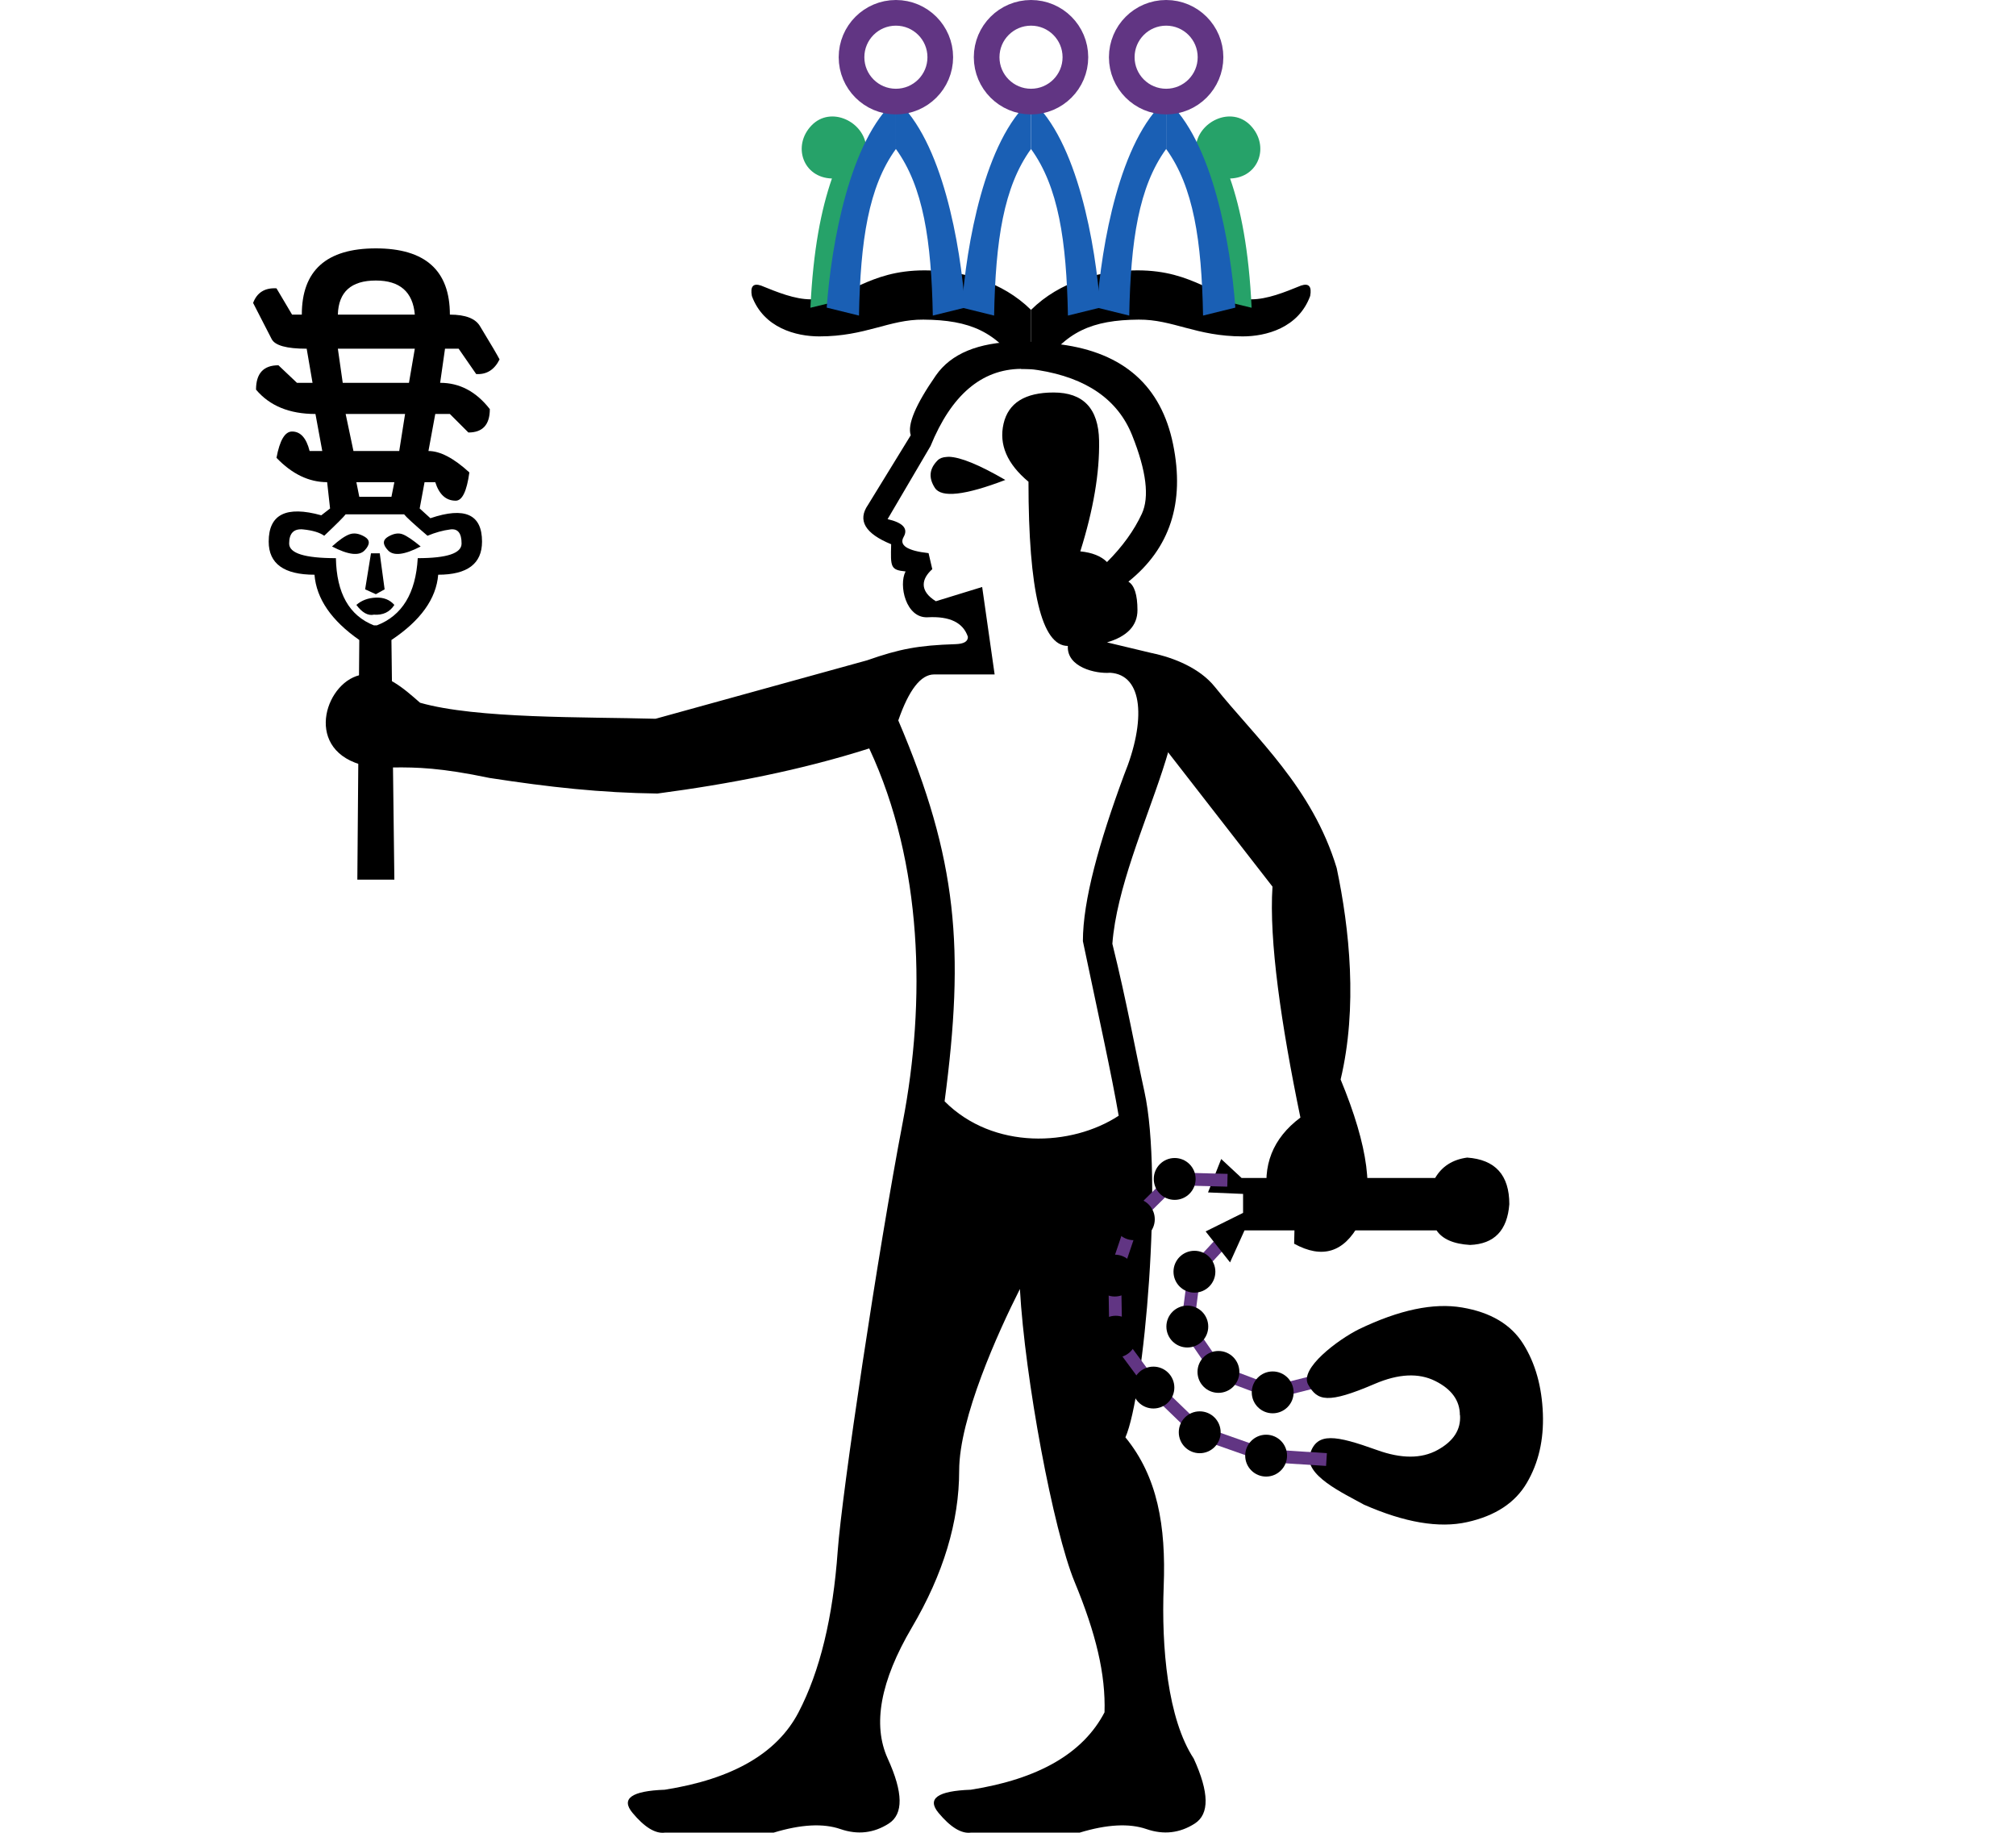
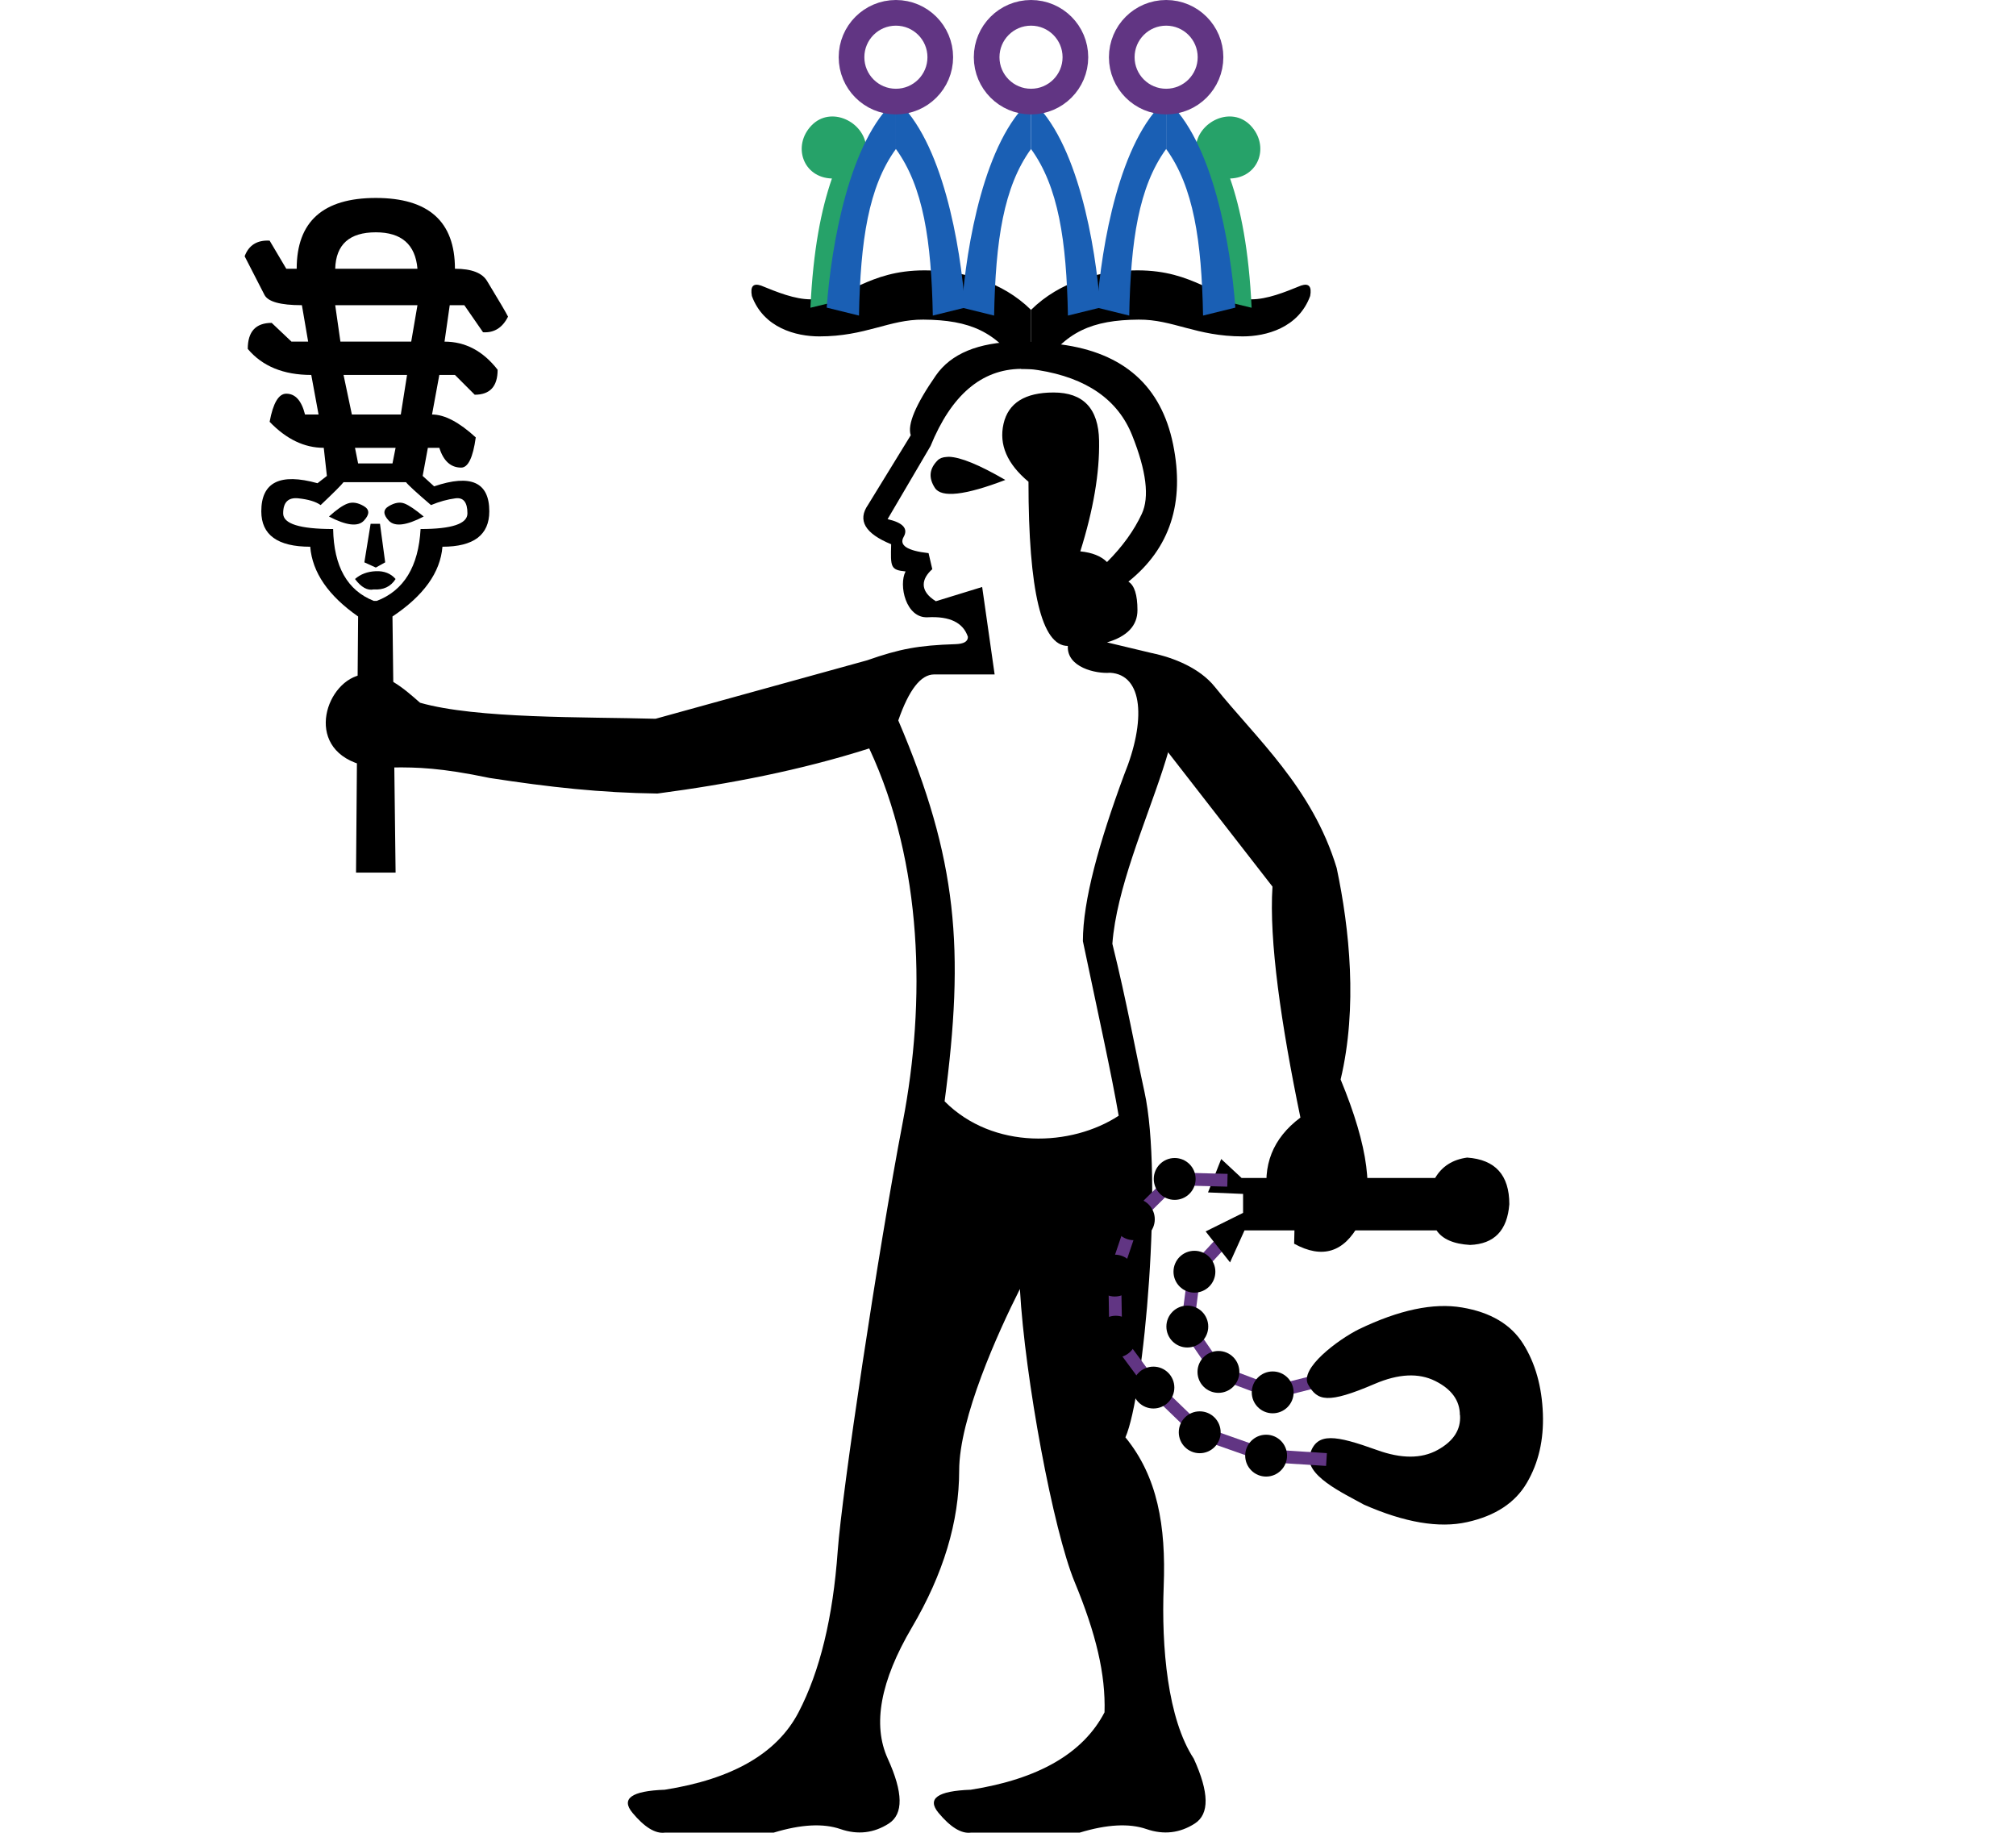
<svg xmlns="http://www.w3.org/2000/svg" xmlns:xlink="http://www.w3.org/1999/xlink" width="1100" height="1000" version="1.1" id="svg1">
  <defs id="defs1" />
  <path style="fill:#000000;stroke:none;stroke-width:1" d="m 555.166,186.408 c -21.411,0.426 -36.26,6.545 -44.533,18.467 -11.03,15.896 -15.641,26.766 -13.695,32.605 l -23.326,37.994 c -5.839,8.435 -1.639,15.632 12.635,21.472 -0.329,12.386 -0.436,14.043 7.864,14.844 -3.887,7.381 0.101,25.655 12.104,25.006 12.003,-0.649 19.318,2.906 21.914,10.691 0,2.595 -2.265,3.828 -6.805,3.976 -20.218,0.66 -30.36,2.554 -48.243,8.826 l -115.397,31.884 c -38.532,-1.07 -97.643,0.075 -128.49,-8.749 -9.101,-7.991 -19.109,-16.905 -31.143,-15.383 -19.737,2.496 -32.865,39.627 -1.568,49.035 5.415,1.628 10.11,1.709 18.462,1.649 12.481,-0.09 25.421,0.133 52.114,5.73 33.03,5.096 60.799,8.116 91.662,8.513 39.54,-5.238 78.082,-12.691 115.559,-24.61 29.339,62.903 30.913,138.214 18.328,203.764 -13.621,71.027 -33.291,202.86 -35.519,234.062 -2.595,36.334 -9.704,65.709 -21.383,88.093 -11.679,22.384 -36.001,36.397 -72.984,42.236 -18.167,0.649 -24.073,4.849 -17.585,12.635 6.488,7.786 12.394,11.429 17.585,10.78 h 59.376 c 14.923,-4.542 27.084,-5.19 36.492,-1.945 9.408,3.244 18.221,2.188 26.331,-3.003 8.11,-5.19 7.904,-16.941 -0.531,-35.432 -8.434,-18.491 -4.028,-42.374 13.166,-71.571 17.194,-29.196 25.801,-57.719 25.801,-85.619 0,-28.548 21.136,-75.321 33.136,-99.051 2.742,48.79 18.185,131.618 29.864,159.842 11.679,28.223 16.961,50.366 16.312,71.128 -11.679,22.384 -36.001,36.397 -72.984,42.236 -18.167,0.649 -24.071,4.849 -17.584,12.635 6.488,7.786 12.393,11.429 17.584,10.78 h 59.376 c 14.923,-4.542 27.084,-5.19 36.492,-1.945 9.408,3.244 18.221,2.188 26.331,-3.003 8.11,-5.19 7.905,-16.941 -0.529,-35.432 -14.274,-21.735 -17.699,-60.892 -16.401,-93.982 1.298,-33.089 -3.371,-59.909 -20.889,-81.32 10.22,-22.996 20.706,-141.783 10.373,-188.647 -4.697,-21.306 -9.504,-48.393 -17.494,-80.672 4.572,-59.671 61.41,-140.137 21.472,-158.604 l -24.388,-5.83 c 11.03,-3.244 16.611,-9.149 16.611,-17.583 -10e-5,-8.435 -1.703,-13.606 -4.947,-15.552 22.709,-18.167 30.875,-43.135 24.386,-74.927 -6.488,-31.792 -26.933,-49.975 -61.32,-54.517 -8.597,-1.135 -16.456,-1.645 -23.593,-1.503 z m 1.856,14.845 c 3.076,-0.037 6.258,0.18 9.542,0.707 26.277,4.217 43.375,16.055 51.161,35.519 7.786,19.464 9.519,33.771 5.301,42.855 -4.217,9.083 -10.563,17.895 -18.997,26.33 -3.244,-3.244 -8.09,-5.182 -14.578,-5.83 7.137,-22.708 10.574,-42.92 10.249,-60.438 -0.324,-17.518 -8.609,-26.242 -24.829,-26.242 -15.572,0 -24.707,5.698 -27.302,17.053 -2.595,11.354 1.927,21.9 13.606,31.632 0,59.691 7.198,89.596 21.472,89.596 -0.649,11.679 15.298,15.286 23.084,14.637 18.051,1.078 19.699,26.15 7.576,55.785 -13.62,36.905 -22.443,68.477 -22.443,90.656 8.704,41.448 15.662,72.798 19.527,95.25 -25.614,16.816 -68.399,18.824 -94.985,-7.864 10.985,-82.97 7.13,-131.899 -25.271,-207.819 5.802,-16.726 12.317,-25.093 19.528,-25.093 h 33.045 l -6.803,-47.714 -25.271,7.775 c -9.232,-5.726 -7.783,-12.304 -1.944,-17.494 l -2.032,-8.748 c -11.679,-1.298 -16.203,-4.294 -13.607,-8.835 2.595,-4.542 -0.312,-7.772 -8.746,-9.719 l 23.414,-39.851 c 11.354,-27.818 27.773,-41.882 49.305,-42.146 z m -39.319,47.978 c -0.43,-0.013 -0.843,0.066 -1.238,0.089 -2.109,0.122 -3.724,0.719 -4.86,1.854 -4.542,4.542 -5.07,9.507 -1.502,15.022 3.568,5.515 16.376,4.106 38.435,-4.329 -14.142,-8.212 -24.391,-12.446 -30.836,-12.636 z" id="path3" />
  <path id="path1" style="fill:#000000;stroke:none;stroke-width:1" d="m 504.554,147.511 c -31.642,0 -40.926,15.81 -62.123,15.81 -8.813,0 -18.284,-3.884 -27.217,-7.514 -4.261,-1.42 -5.918,0.475 -4.971,5.682 6.414,17.492 24.177,22.054 36.81,22.054 25.372,0 38.061,-9.292 56.743,-9.152 25.482,0.191 40.099,6.563 53.439,26.862 h 5.327 l -4.4e-4,-32.18 c -15.696,-15.49 -37.564,-21.562 -58.006,-21.562 z" />
  <use x="0" y="0" xlink:href="#path1" id="use1" transform="matrix(-1,0,0,1,1125.121,0)" style="stroke-width:1.077" />
  <g id="g5" transform="matrix(0.9285714,0,0,0.9285714,40.18289,0.4285716)" style="stroke-width:1.077">
    <path style="fill:#1a5fb4;stroke:none;stroke-width:1.077px;stroke-linecap:butt;stroke-linejoin:miter;stroke-opacity:1" d="m 521.901,180.289 c 2.654,-36.684 13.334,-98.385 40.66,-122.137 l 2e-5,28.93 c -16.075,22.154 -20.853,53.738 -21.689,97.885 z" id="path2" />
    <use x="0" y="0" xlink:href="#path2" id="use2" transform="matrix(-1,0,0,1,1125.121,0)" style="stroke-width:1.077" />
    <circle style="fill:none;fill-rule:evenodd;stroke:#613583;stroke-width:15.077;stroke-linecap:round;stroke-miterlimit:5;stroke-dasharray:none" id="path5" cx="562.561" cy="33.153" r="26.076" />
  </g>
  <g id="g8">
    <path style="fill:#26a269;stroke:none;stroke-width:1px;stroke-linecap:butt;stroke-linejoin:miter;stroke-opacity:1" d="m 442.187,167.916 c 1.522,-31.743 5.87,-53.56 11.741,-70.519 -15.861,-0.449 -21.711,-17.903 -11.167,-28.915 10.544,-11.011 28.811,-2.046 29.865,11.739 l -12.175,83.271 z" id="path6" />
    <use x="0" y="0" xlink:href="#g5" id="use8" transform="translate(-73.72646)" />
  </g>
  <use x="0" y="0" xlink:href="#g8" id="use9" transform="matrix(-1,0,0,1,1125.121,0)" />
  <path style="fill:#000000;stroke:none;stroke-width:1" d="m 628.209,398.695 66.106,85.064 c -1.941,29.362 4.717,75.161 15.234,126.006 -15.098,11.303 -21.011,26.195 -17.661,44.71 l 15.081,-11.683 -0.842,35.804 c 15.371,8.428 27.203,4.738 35.573,-10.952 8.37,-15.69 5.021,-41.849 -10.208,-78.655 9.374,-39.424 4.846,-82.231 -2.148,-115.374 -13.355,-44.072 -44.033,-70.798 -66.479,-98.838 -8.215,-10.263 -22.447,-15.979 -34.449,-18.455 z" id="path8" />
-   <path style="fill:#000000;stroke:none;stroke-width:1" d="m 204.014,335.373 q -4.784,1.064 -9.568,-5.315 4.252,-3.721 10.631,-3.986 6.378,-0.266 10.099,3.986 -3.721,5.847 -11.162,5.315 z m 1.064,-11.162 4.784,-2.657 -2.658,-19.667 h -4.784 l -3.189,19.667 z m 24.45,-26.045 q -13.288,6.91 -17.806,2.126 -4.518,-4.784 0,-7.441 4.518,-2.658 7.973,-1.328 3.455,1.328 9.833,6.644 z m -15.946,-27.108 1.594,-7.973 h -20.73 l 1.594,7.973 z m -7.973,70.161 q 20.729,-7.973 22.324,-36.675 23.919,0 23.919,-7.973 0,-8.504 -6.112,-7.707 -6.112,0.797 -12.491,3.455 -11.162,-9.567 -12.757,-11.693 h -31.891 q -1.594,2.126 -11.693,11.693 -3.721,-2.658 -11.428,-3.455 -7.707,-0.797 -7.707,7.707 0,7.973 25.513,7.973 0.531,28.702 20.729,36.675 z m 12.225,-95.143 3.189,-20.198 h -32.423 l 4.252,20.198 z m 5.315,-37.207 3.189,-18.603 h -41.99 l 2.657,18.603 z m 3.189,-37.207 q -1.594,-18.603 -21.261,-18.603 -20.198,0 -20.729,18.603 z m 5.315,91.422 -2.658,14.351 5.847,5.315 q 28.171,-9.567 28.171,12.757 0,18.072 -23.919,18.072 -1.594,19.666 -25.513,35.612 l 1.594,130.755 h -20.198 l 1.064,-130.755 q -22.855,-15.946 -24.45,-35.612 -24.982,0 -24.982,-18.072 0,-22.324 28.702,-14.351 l 4.784,-3.721 -1.594,-14.351 q -14.883,0 -27.639,-13.288 2.657,-14.351 8.504,-14.351 6.91,0 9.567,10.631 h 6.91 l -3.721,-20.198 q -21.261,0 -32.423,-13.288 0,-13.288 12.225,-13.288 l 10.099,9.568 h 8.504 l -3.189,-18.603 q -16.477,0 -19.135,-5.315 -8.504,-16.477 -10.099,-19.666 3.189,-8.504 12.757,-7.973 l 8.504,14.351 h 5.315 q 0,-36.144 40.396,-36.144 40.396,0 40.396,36.144 12.757,0 16.477,6.378 9.036,14.883 10.63,18.072 -4.252,8.504 -12.756,7.973 l -9.568,-13.819 h -7.441 l -2.658,18.603 q 15.946,0 27.108,14.351 0,12.757 -11.694,12.757 l -10.099,-10.099 h -7.973 l -3.721,20.198 q 9.567,0 22.324,11.693 -2.126,15.414 -7.441,15.414 -7.973,0 -11.162,-10.099 z m -50.495,35.08 q 5.847,-5.315 9.567,-6.644 3.721,-1.328 8.239,1.328 4.518,2.658 0,7.441 -4.518,4.784 -17.806,-2.126 z" id="path1-1" />
+   <path style="fill:#000000;stroke:none;stroke-width:1" d="m 203.922,321.596 q -5.112,1.137 -10.225,-5.68 4.545,-3.976 11.361,-4.261 6.817,-0.285 10.793,4.261 -3.976,6.249 -11.929,5.68 z m 1.137,-11.929 5.112,-2.84 -2.84,-21.018 h -5.113 l -3.408,21.018 z m 26.131,-27.835 q -14.201,7.385 -19.03,2.272 -4.828,-5.112 0,-7.953 4.829,-2.84 8.521,-1.419 3.692,1.419 10.509,7.101 z m -17.042,-28.971 1.704,-8.521 h -22.154 l 1.704,8.521 z m -8.521,74.984 q 22.154,-8.521 23.858,-39.196 25.563,0 25.563,-8.521 0,-9.089 -6.532,-8.237 -6.533,0.852 -13.35,3.692 -11.929,-10.225 -13.633,-12.497 h -34.083 q -1.704,2.272 -12.497,12.497 -3.976,-2.84 -12.213,-3.692 -8.237,-0.852 -8.237,8.237 0,8.521 27.267,8.521 0.567,30.675 22.154,39.196 z m 13.065,-101.682 3.408,-21.586 h -34.652 l 4.545,21.586 z m 5.681,-39.764 3.408,-19.882 H 182.905 l 2.84,19.882 z m 3.408,-39.764 q -1.704,-19.882 -22.722,-19.882 -21.586,0 -22.154,19.882 z m 5.68,97.706 -2.84,15.337 6.249,5.681 q 30.107,-10.225 30.107,13.633 0,19.314 -25.563,19.314 -1.704,21.018 -27.267,38.06 l 1.704,139.742 h -21.586 l 1.137,-139.742 q -24.426,-17.042 -26.131,-38.06 -26.699,0 -26.699,-19.314 0,-23.858 30.675,-15.338 l 5.112,-3.976 -1.704,-15.337 q -15.906,0 -29.539,-14.201 2.84,-15.338 9.089,-15.338 7.385,0 10.225,11.361 h 7.385 l -3.976,-21.586 q -22.722,0 -34.651,-14.201 0,-14.202 13.065,-14.202 l 10.793,10.225 h 9.089 l -3.408,-19.882 q -17.61,0 -20.45,-5.681 -9.089,-17.61 -10.793,-21.018 3.408,-9.089 13.633,-8.521 l 9.089,15.338 h 5.68 q 0,-38.628 43.173,-38.628 43.172,0 43.172,38.628 13.633,0 17.61,6.817 9.657,15.906 11.361,19.314 -4.544,9.089 -13.633,8.521 l -10.225,-14.769 h -7.953 l -2.84,19.882 q 17.042,0 28.971,15.337 0,13.633 -12.497,13.633 l -10.793,-10.793 h -8.521 l -3.976,21.586 q 10.225,0 23.858,12.497 -2.272,16.474 -7.953,16.474 -8.521,0 -11.929,-10.793 z m -53.965,37.492 q 6.249,-5.68 10.225,-7.101 3.976,-1.419 8.805,1.419 4.828,2.84 0,7.953 -4.829,5.112 -19.03,-2.272 z" id="path1-1" />
  <g id="g3" transform="matrix(43.09391,-1.3589906e-7,1.3589906e-7,43.09391,277.5394,222.8469)" style="stroke-width:0.023">
    <g id="g2-2" style="stroke-width:0.023">
      <g id="g11" transform="translate(0.2369598,0.01422307)" style="stroke-width:0.023">
        <path style="fill:none;stroke:#613583;stroke-width:0.162;stroke-linecap:butt;stroke-linejoin:miter;stroke-dasharray:none;stroke-opacity:1" d="m 8.823,10.509 -0.377,0.407 -0.09,0.694 0.394,0.574 0.687,0.259 0.738,-0.186" id="path6-2" />
        <path d="m 11.807,12.732 c 0,-0.184 -0.104,-0.329 -0.313,-0.433 -0.209,-0.104 -0.464,-0.092 -0.765,0.037 -0.599,0.257 -0.725,0.215 -0.842,0.011 -0.118,-0.204 0.381,-0.573 0.64,-0.702 0.51,-0.246 0.946,-0.338 1.308,-0.276 0.362,0.061 0.62,0.215 0.774,0.461 0.154,0.246 0.236,0.54 0.249,0.884 0.012,0.332 -0.055,0.623 -0.203,0.875 -0.147,0.252 -0.399,0.418 -0.755,0.497 -0.356,0.08 -0.792,0.006 -1.308,-0.221 -0.26,-0.145 -0.769,-0.375 -0.681,-0.647 0.088,-0.272 0.32,-0.233 0.847,-0.044 0.307,0.111 0.562,0.111 0.765,0 0.203,-0.111 0.298,-0.258 0.286,-0.442 z M 9.062,9.931 8.618,9.912 8.785,9.489 l 0.258,0.24 h 2.451 c 0.086,-0.147 0.221,-0.233 0.405,-0.258 0.356,0.025 0.534,0.221 0.534,0.59 -0.025,0.332 -0.19,0.504 -0.497,0.516 -0.209,-0.012 -0.35,-0.074 -0.424,-0.184 H 9.08 l -0.183,0.405 -0.309,-0.392 0.474,-0.235 z" style="fill:#000000;stroke:none;stroke-width:0.023" id="path1-1-1" />
        <circle style="fill:#000000;fill-rule:evenodd;stroke-width:0.116;stroke-linecap:round;stroke-miterlimit:5;stroke-dasharray:none" id="path4-1" cx="8.446" cy="10.916" r="0.265" />
        <use x="0" y="0" xlink:href="#path4-1" id="use4-6" transform="translate(-0.09008175,0.6943802)" style="stroke-width:0.023" />
        <use x="0" y="0" xlink:href="#path4-1" id="use5-8" transform="translate(0.3040259,1.268651)" style="stroke-width:0.023" />
        <path style="fill:none;stroke:#613583;stroke-width:0.162;stroke-linecap:butt;stroke-linejoin:miter;stroke-dasharray:none;stroke-opacity:1" d="M 10.118,13.294 9.353,13.245 8.512,12.949 7.926,12.383 7.45,11.739 c 0,0 -0.013,-0.774 -0.013,-0.774 L 7.678,10.252 8.196,9.741 8.864,9.758" id="path11-5" />
        <use x="0" y="0" xlink:href="#path4-1" id="use6-7" transform="translate(0.9908993,1.527636)" style="stroke-width:0.023" />
        <use x="0" y="0" xlink:href="#path4-1" id="use7-6" transform="translate(0.9077617,2.328669)" style="stroke-width:0.023" />
        <use x="0" y="0" xlink:href="#path4-1" id="use8-1" transform="translate(0.06689439,2.032915)" style="stroke-width:0.023" />
        <use x="0" y="0" xlink:href="#path4-1" id="use9-8" transform="translate(-0.5193407,1.466754)" style="stroke-width:0.023" />
        <use x="0" y="0" xlink:href="#path4-1" id="use10-9" transform="translate(-0.2498905,-1.174661)" style="stroke-width:0.023" />
        <use x="0" y="0" xlink:href="#path4-1" id="use2-7" transform="translate(-0.9958085,0.8226118)" style="stroke-width:0.023" />
        <use x="0" y="0" xlink:href="#path4-1" id="use3" transform="translate(-0.7671024,-0.6642641)" style="stroke-width:0.023" />
        <use x="0" y="0" xlink:href="#path4-1" id="use11" transform="translate(-1.008824,0.04893674)" style="stroke-width:0.023" />
      </g>
    </g>
  </g>
</svg>
